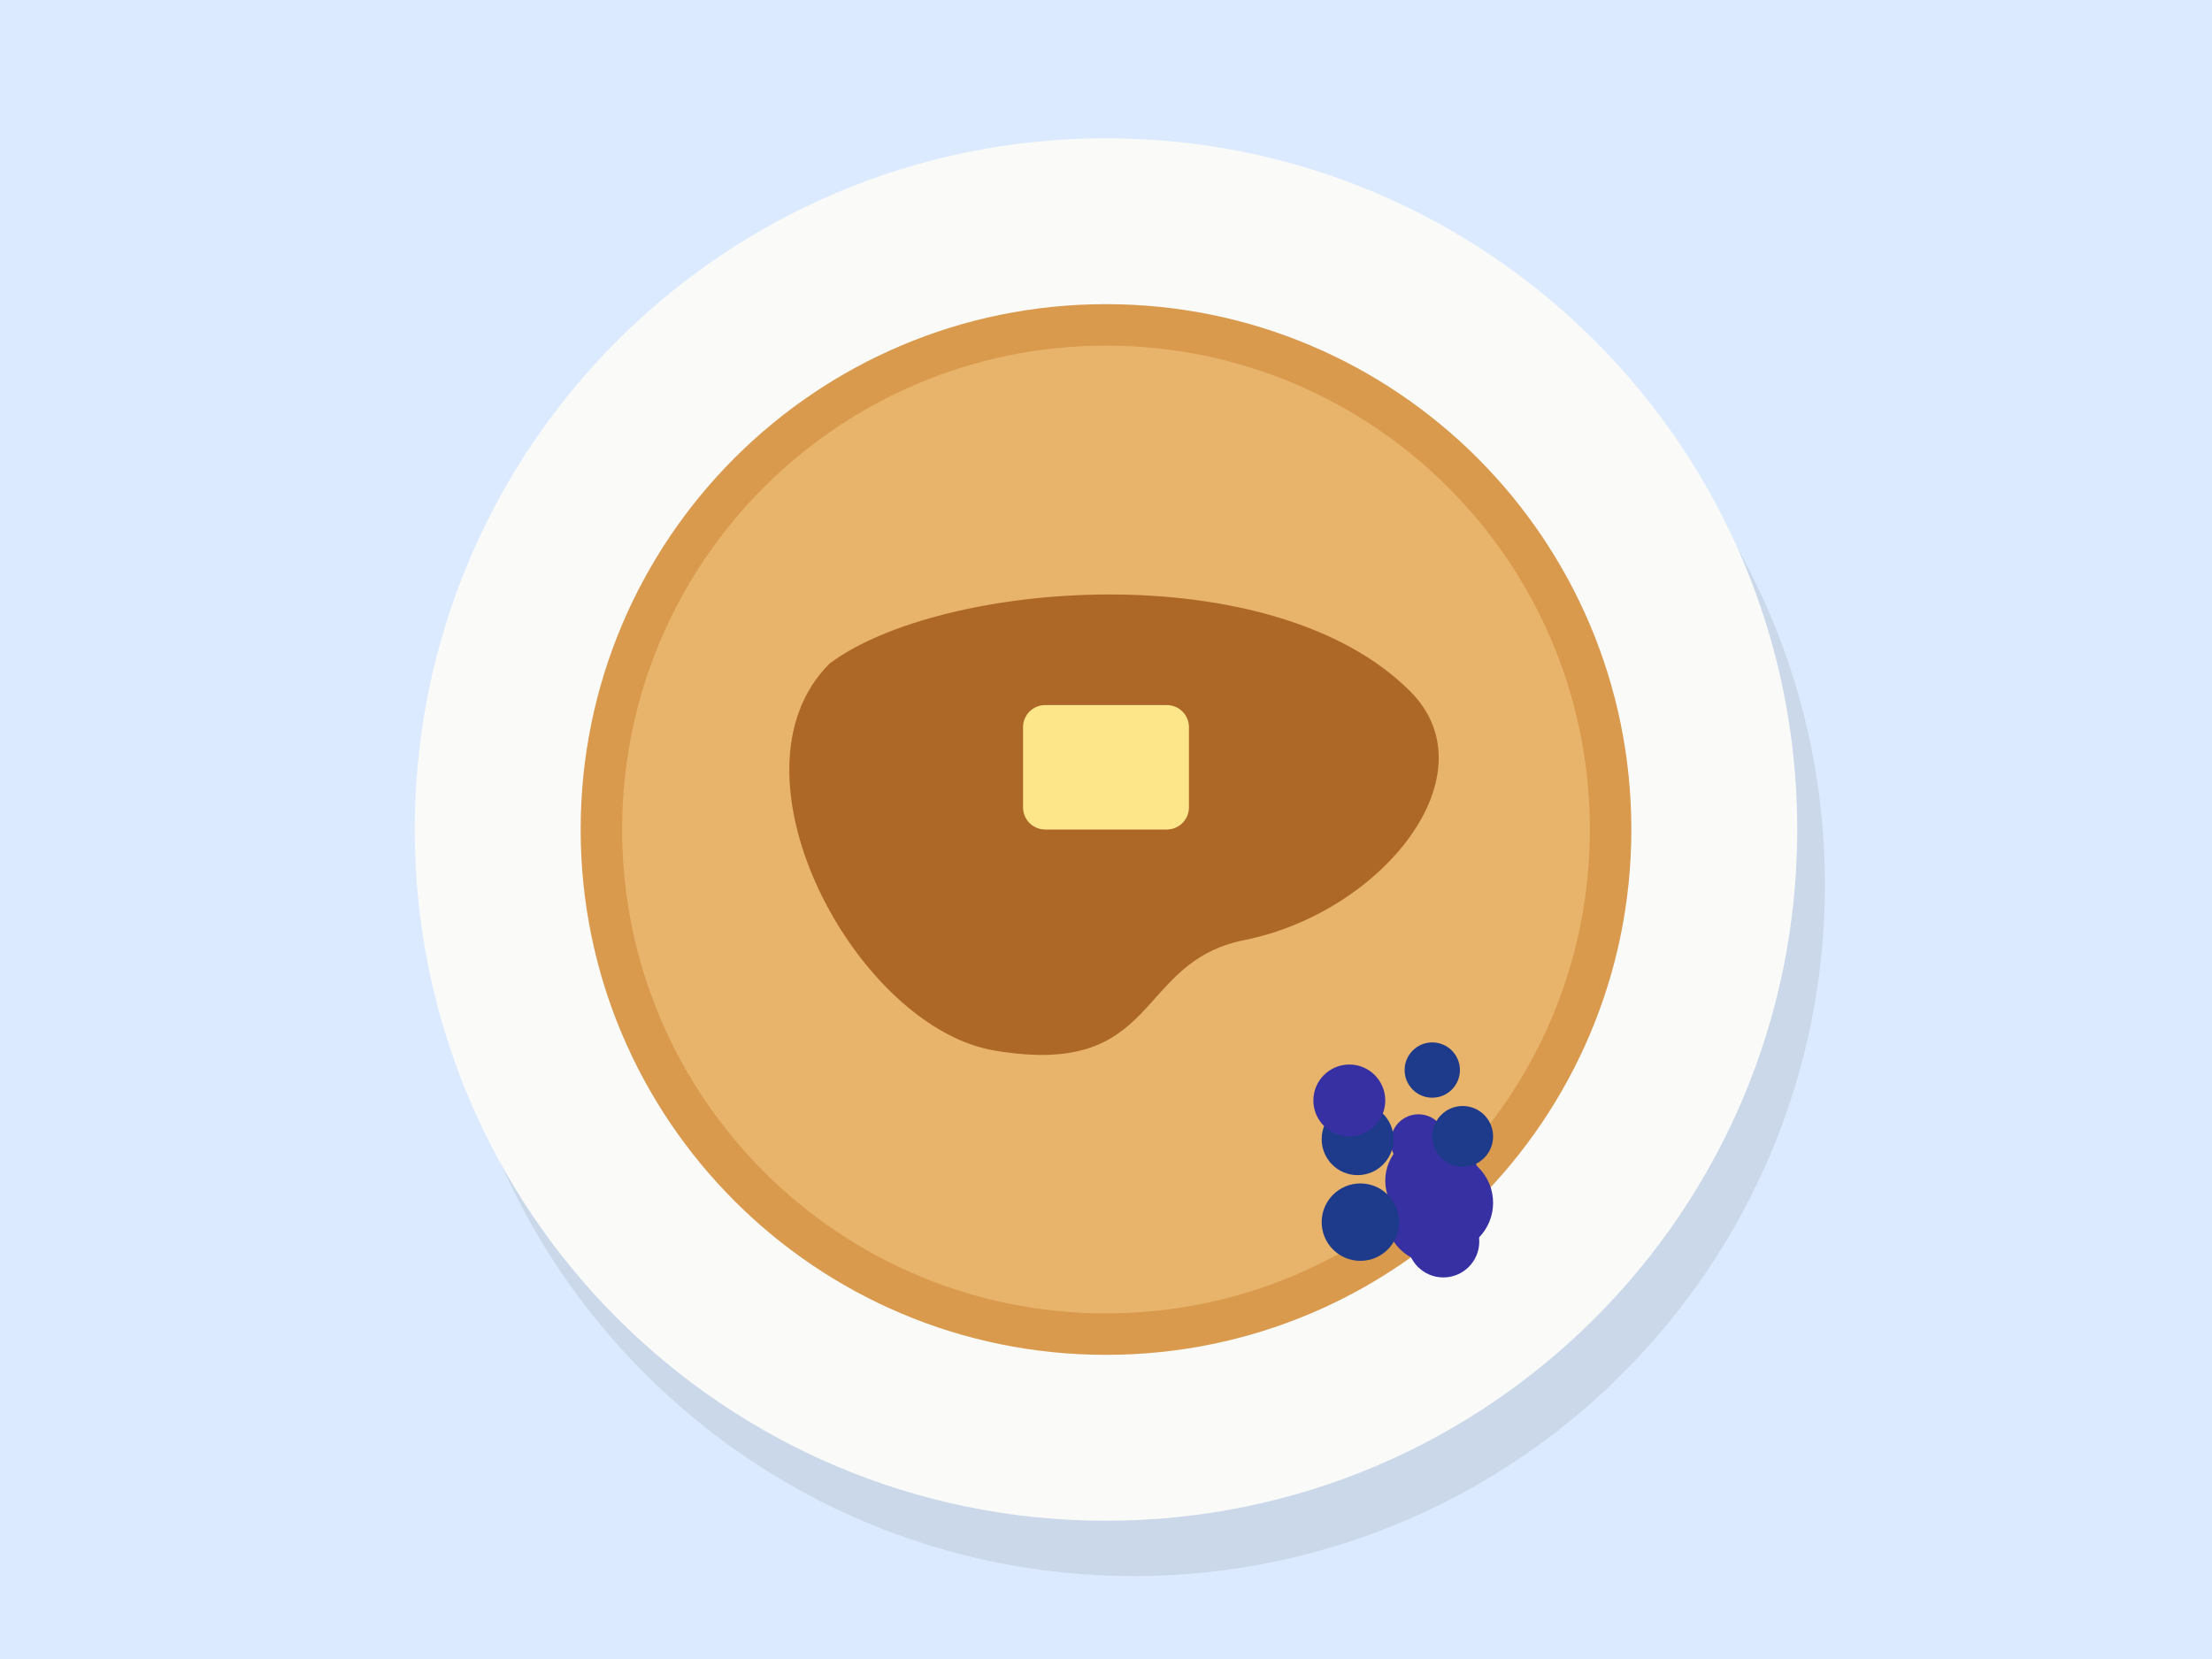
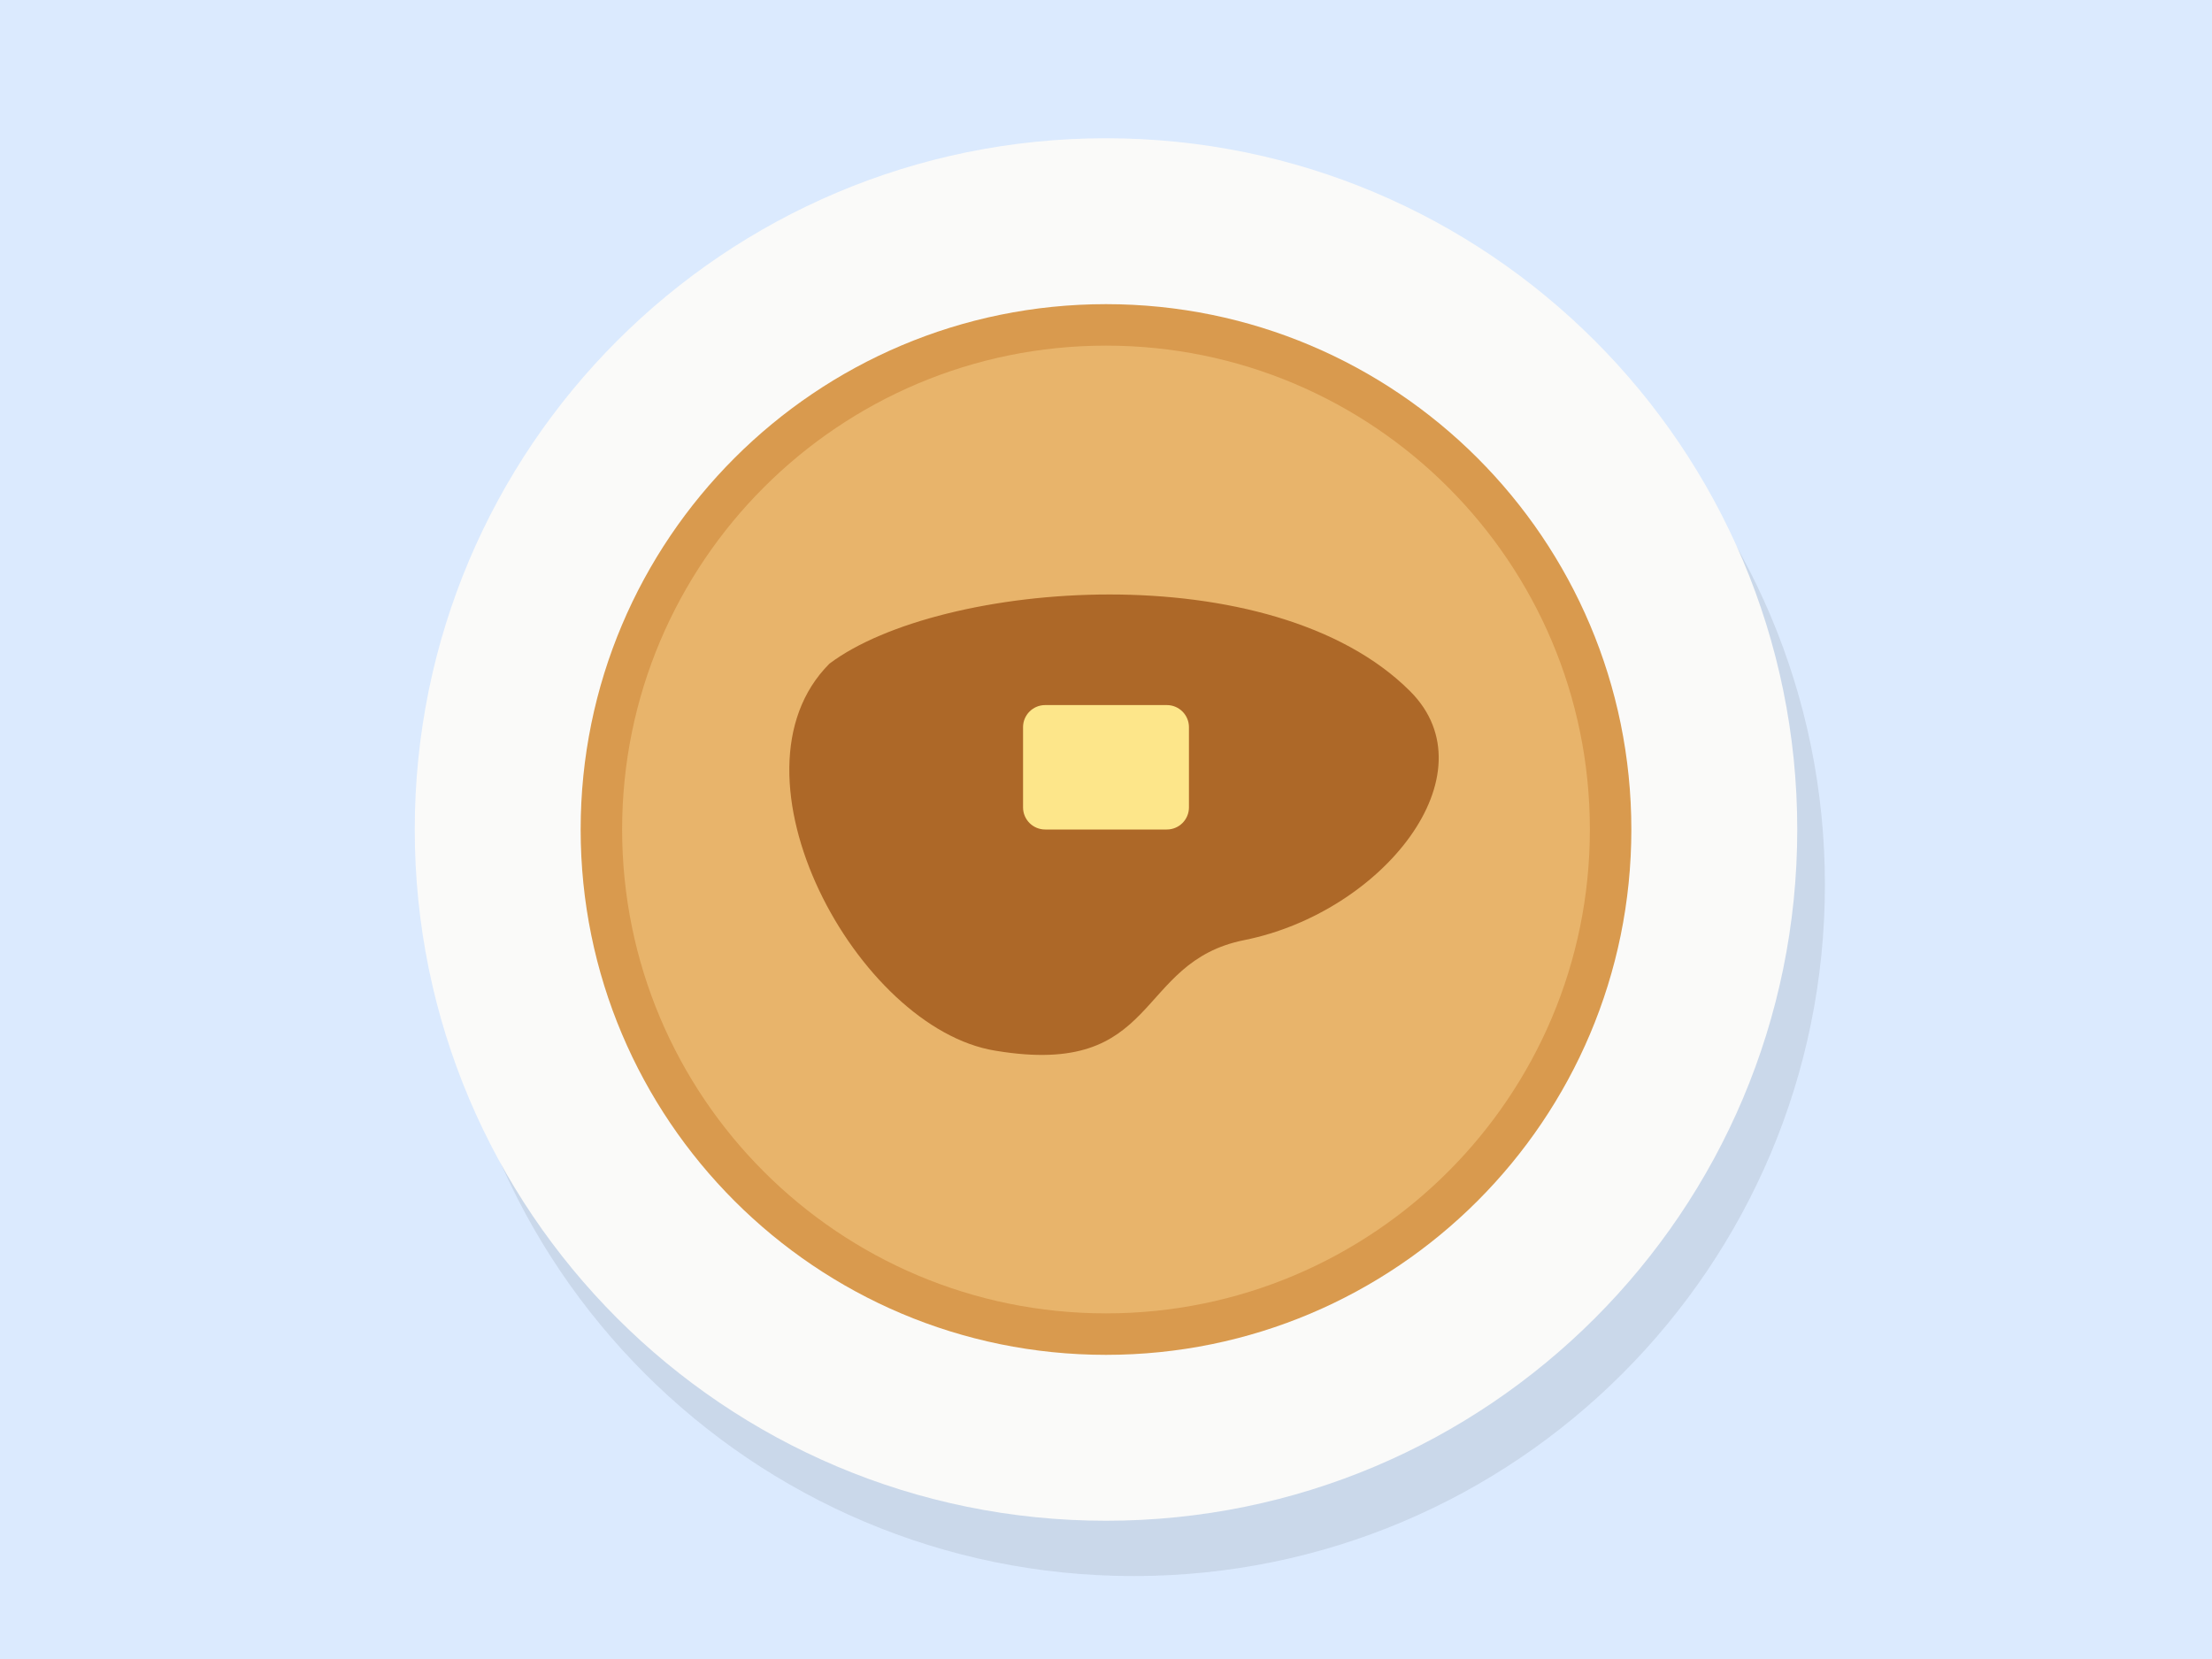
<svg xmlns="http://www.w3.org/2000/svg" viewBox="0 0 800 600">
  <rect width="800" height="600" fill="#dbeafe" />
  <ellipse cx="410" cy="320" rx="250" ry="250" fill="#000" opacity=".08" />
  <circle cx="400" cy="300" r="250" fill="#fafaf9" />
  <circle cx="400" cy="300" r="190" fill="#d99a4e" />
  <circle cx="400" cy="300" r="175" fill="#e8b46b" />
  <path d="M300 240c40-30 160-40 210 10 30 30-10 80-60 90-40 8-30 50-90 40-50-8-100-100-60-140z" fill="#9a4f12" opacity=".75" />
  <rect x="370" y="255" width="60" height="45" rx="8" fill="#fde68a" />
-   <circle cx="522" cy="449" r="13" fill="#3730a3" />
-   <circle cx="513" cy="413" r="10" fill="#3730a3" />
-   <circle cx="519" cy="439" r="18" fill="#3730a3" />
-   <circle cx="491" cy="412" r="13" fill="#1e3a8a" />
-   <circle cx="522" cy="435" r="18" fill="#3730a3" />
-   <circle cx="518" cy="387" r="10" fill="#1e3a8a" />
-   <circle cx="518" cy="427" r="17" fill="#3730a3" />
-   <circle cx="488" cy="398" r="13" fill="#3730a3" />
-   <circle cx="492" cy="442" r="14" fill="#1e3a8a" />
-   <circle cx="529" cy="411" r="11" fill="#1e3a8a" />
</svg>
